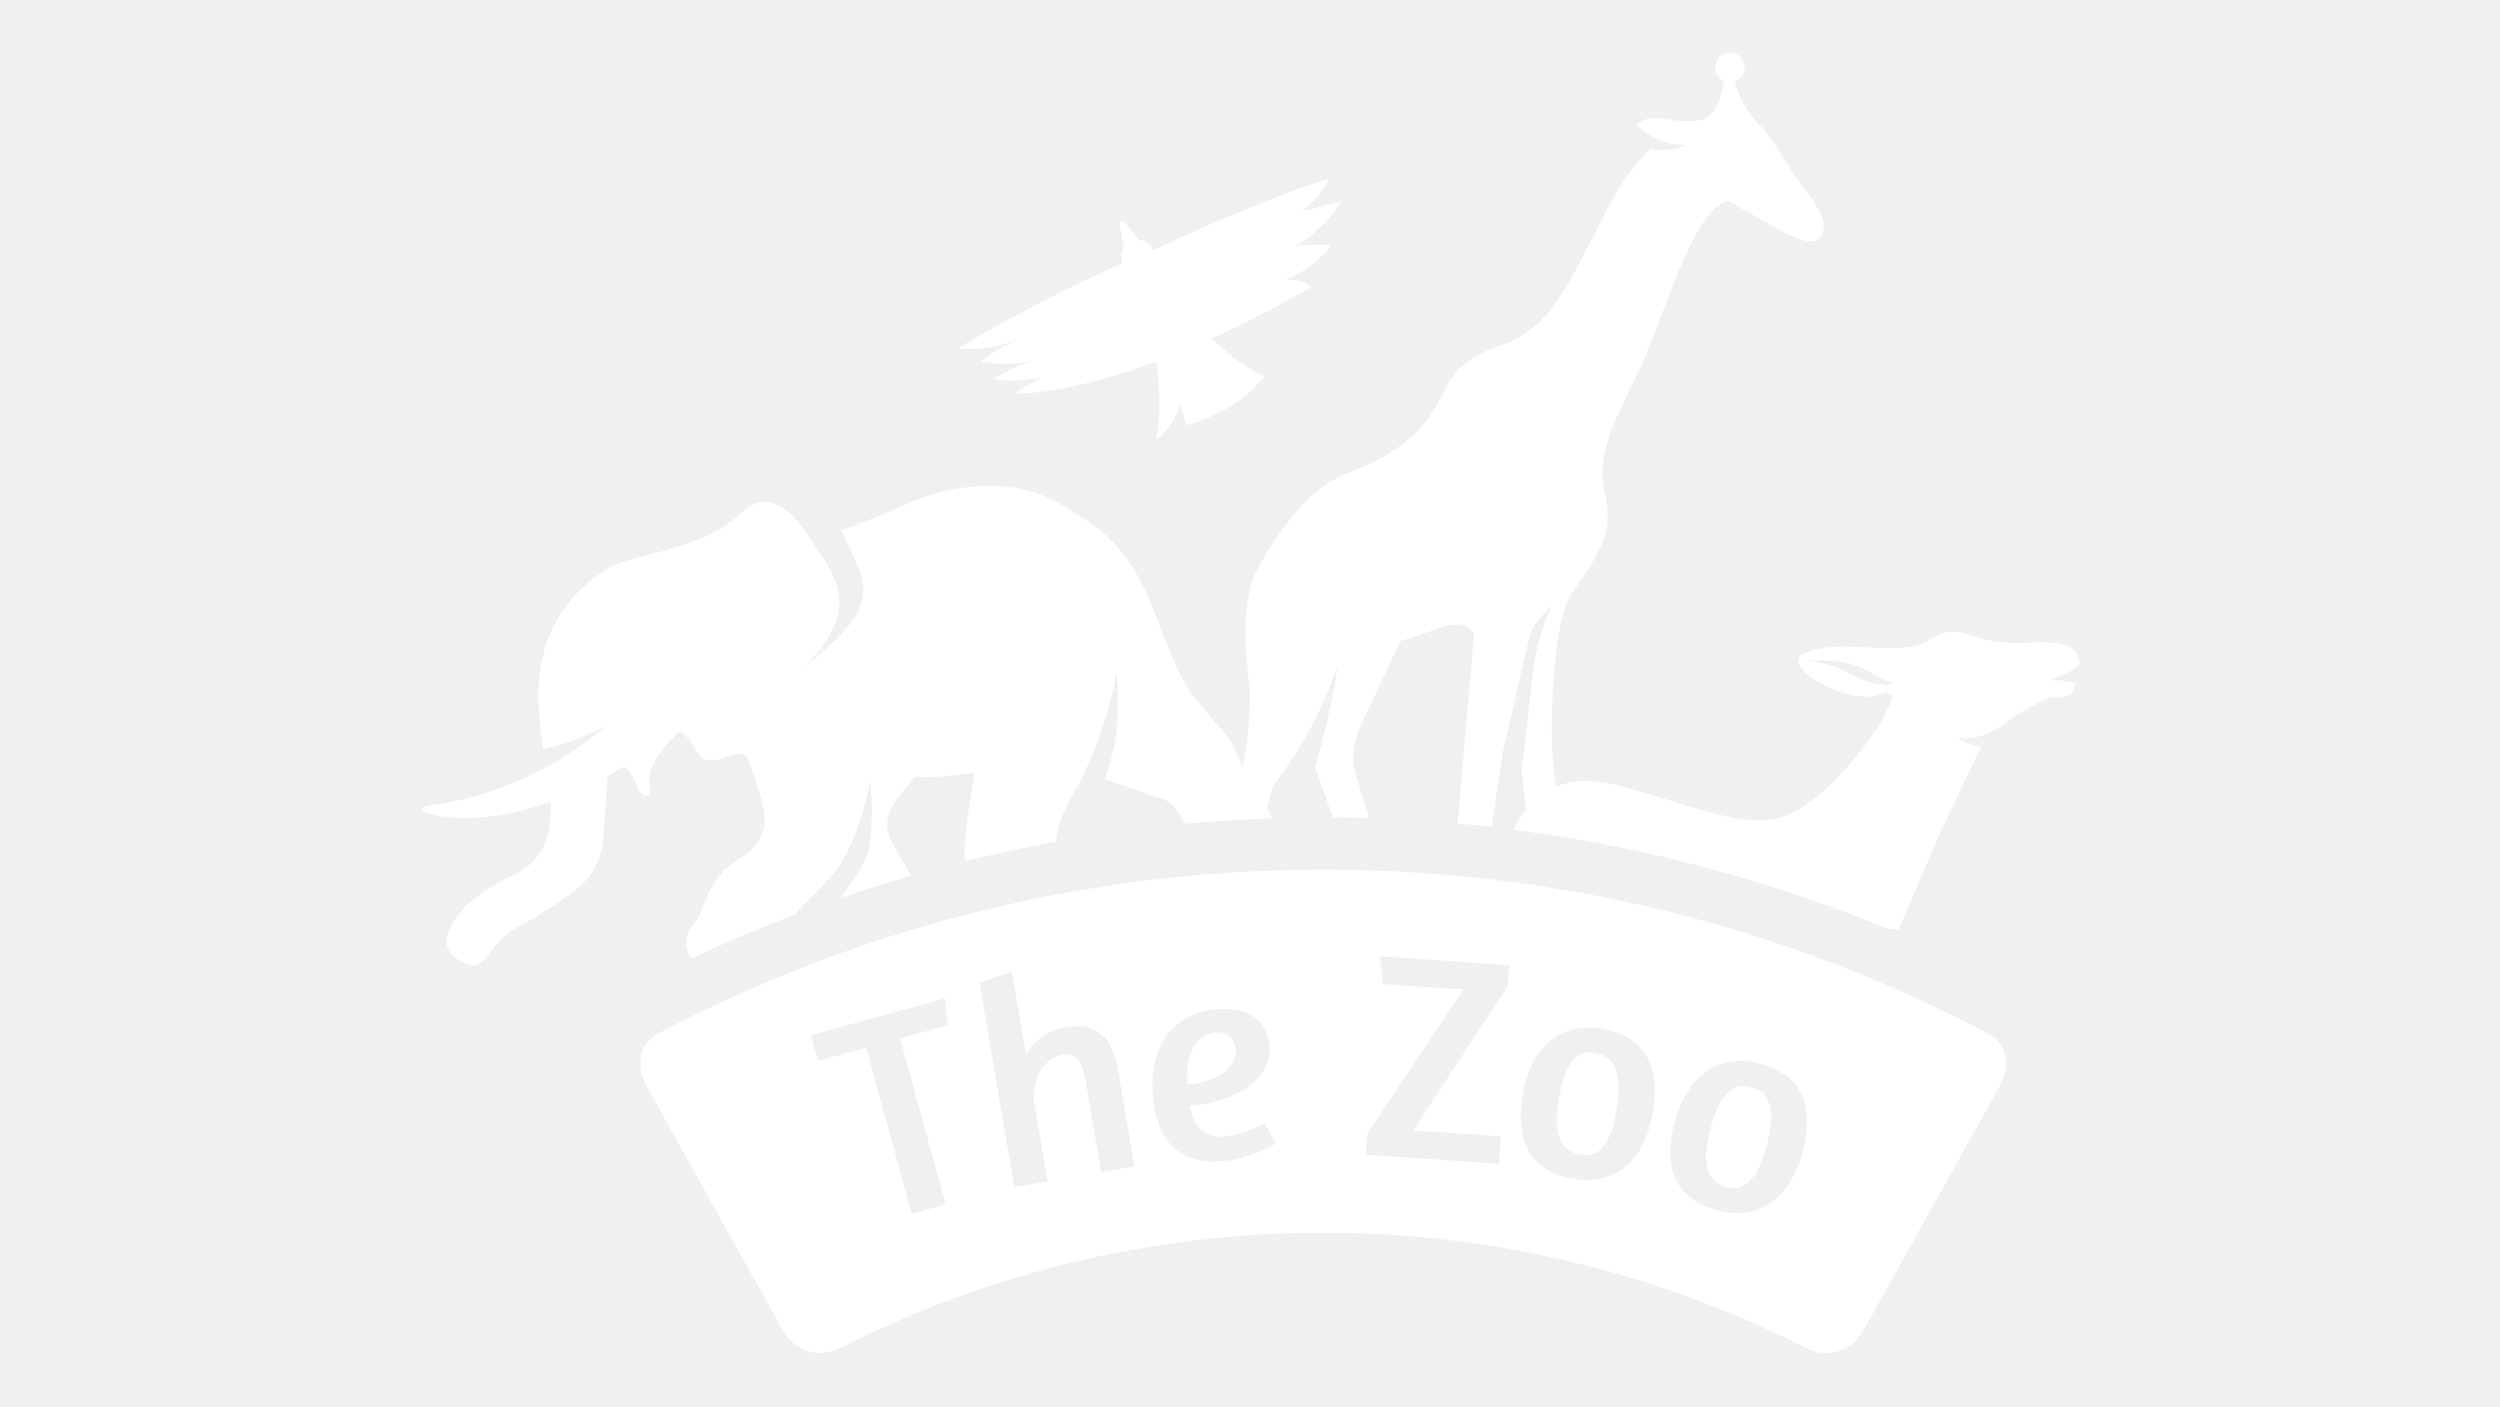
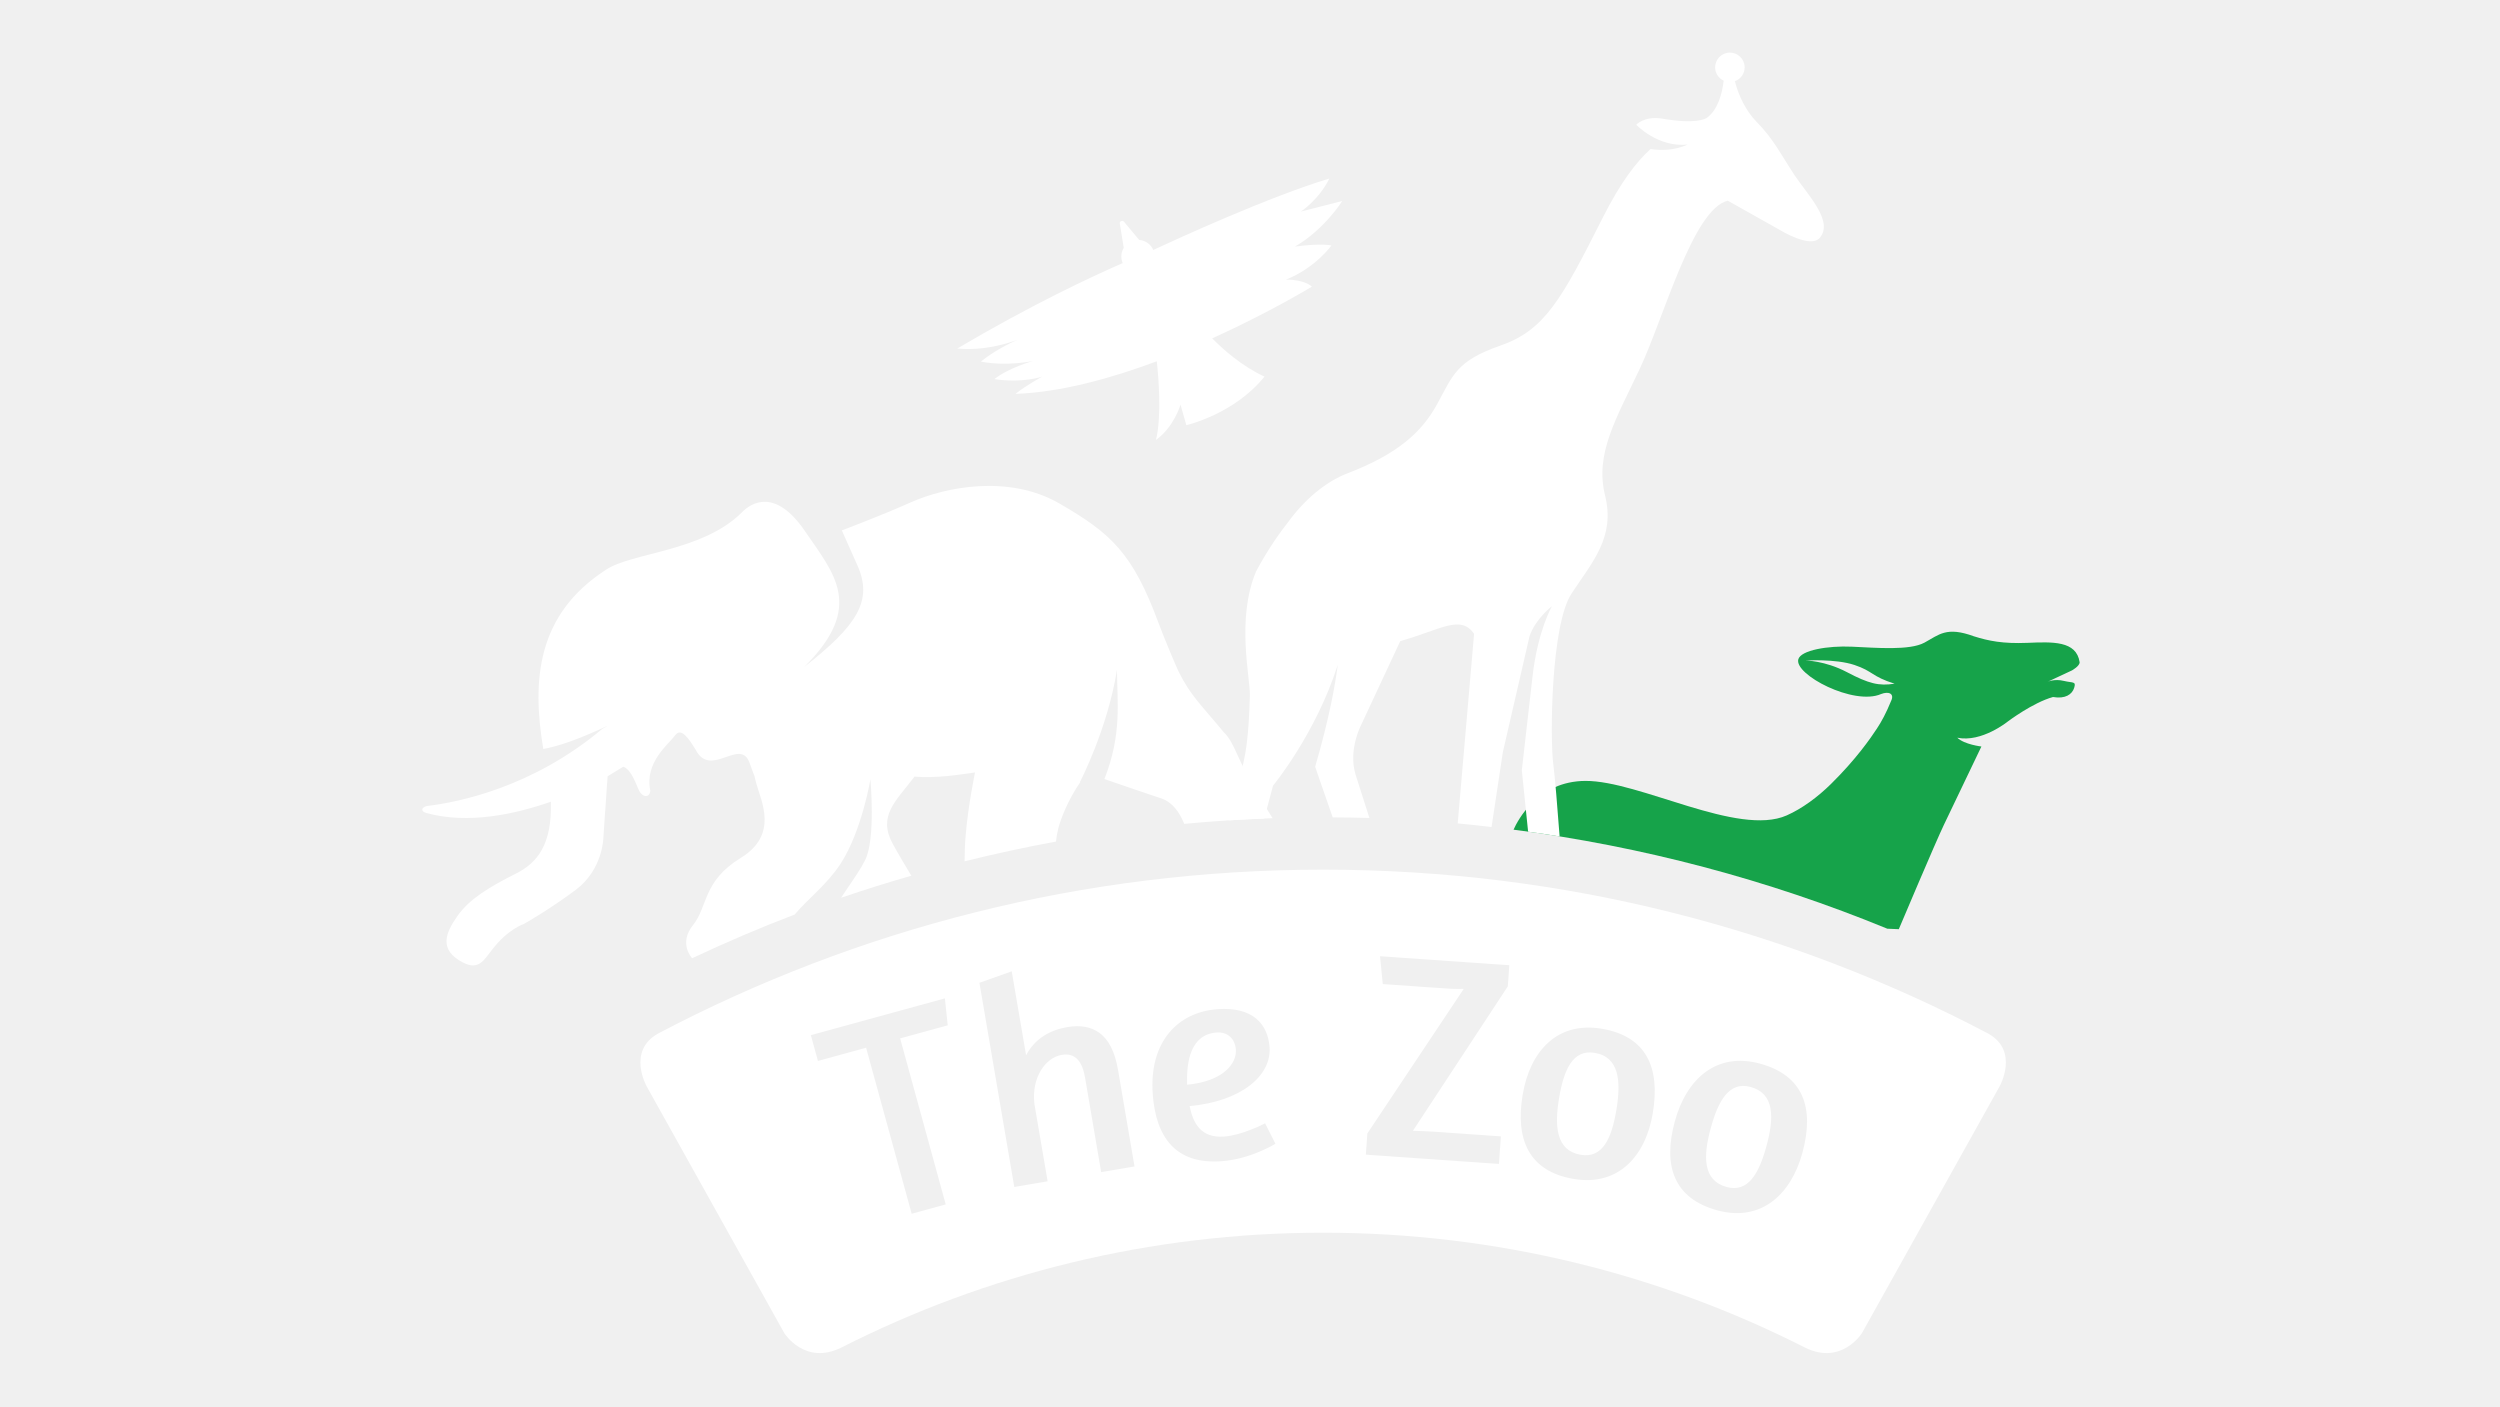
<svg xmlns="http://www.w3.org/2000/svg" width="1920" zoomAndPan="magnify" viewBox="0 0 1440 810" height="1080" preserveAspectRatio="xMidYMid meet" version="1.0">
  <defs>
    <clipPath id="3a396a3681">
      <path d="M 871.023 363 L 1197.688 363 L 1197.688 535.57 L 871.023 535.57 Z M 871.023 363 " clip-rule="nonzero" />
    </clipPath>
    <clipPath id="dc50780f68">
      <path d="M 368 500 L 1156 500 L 1156 779.371 L 368 779.371 Z M 368 500 " clip-rule="nonzero" />
    </clipPath>
  </defs>
  <path fill="#ffffff" d="M 745.891 142.031 C 762.957 132.141 773.125 115.773 773.125 115.773 L 749.32 121.855 C 749.32 121.855 759.707 115.035 765.707 102.836 C 730.938 113.324 678.398 137.406 664.281 143.984 C 662.906 140.754 659.816 138.48 656.168 138.203 L 647.812 128.195 C 647.812 128.195 647.195 126.918 645.922 127.316 C 644.645 127.715 645.043 128.934 645.043 128.934 L 647.277 142.789 C 646.398 144.223 645.879 145.898 645.879 147.691 C 645.879 149.066 646.18 150.363 646.676 151.539 C 628.375 159.535 593.543 175.824 551.375 200.762 C 566.625 202.117 579.805 198.09 586.227 195.621 C 581.062 197.953 572.09 202.438 565.012 208.277 C 580.086 211.23 595.098 207.898 595.098 207.898 C 595.098 207.898 581.082 211.789 572.746 218.367 C 589.078 220.859 600.301 216.93 600.301 216.93 C 600.301 216.93 590.812 222.133 584.91 226.879 C 610.969 225.941 639.84 217.988 666.316 208.098 C 667.293 217.109 669.227 239.539 665.84 253.434 C 676.367 245.777 679.973 233.078 679.973 233.078 L 683.324 244.902 C 683.324 244.902 710.879 238.602 728.344 216.93 C 715.363 210.969 704.5 201.262 698.219 194.902 C 731.555 179.809 755.641 165.098 755.641 165.098 C 755.641 165.098 751.812 161.012 740.727 161.07 C 757.871 154.172 766.906 141.395 766.906 141.395 C 766.906 141.395 761.402 139.957 745.891 142.031 " fill-opacity="1" fill-rule="nonzero" />
  <g clip-path="url(#3a396a3681)">
-     <path fill="#ffffff" d="M 1063.766 387.125 C 1051.004 380.43 1039.898 380.469 1039.898 380.469 C 1039.898 380.469 1057.223 379.371 1068.148 383.02 C 1079.055 386.668 1077.941 389.641 1091.277 393.805 C 1082.266 395.223 1076.543 393.844 1063.766 387.125 Z M 1197.867 381.445 C 1196.035 369.004 1182.156 369.684 1167.859 370.281 C 1153.523 370.859 1145.43 369.164 1136.977 366.512 C 1121.105 360.711 1116.957 365.574 1108.445 370.18 C 1099.953 374.785 1080.73 373.133 1066.734 372.492 C 1052.758 371.836 1037.305 374.547 1035.832 379.73 C 1033.316 388.543 1067.832 406.664 1083.543 399.746 C 1087.848 398.09 1091.316 399.469 1089.285 403.715 C 1086.395 410.75 1083.84 415.516 1081.109 419.645 C 1077.402 425.285 1069.168 437.246 1054.633 451.582 C 1046.938 459.156 1038.004 465.754 1029.133 469.684 C 1001.059 482.082 944.273 449.625 913.172 449.805 C 885.914 449.945 874.293 472.312 871.801 477.895 C 945.77 487.484 1018.305 506.664 1087.09 534.934 L 1093.711 535.215 C 1093.711 535.215 1114.887 485.074 1119.711 475.047 C 1129.641 454.43 1141.285 429.988 1141.285 429.988 C 1141.285 429.988 1131.434 428.852 1127.406 424.926 C 1141.484 427.836 1156.535 415.555 1156.535 415.555 C 1156.535 415.555 1170.93 404.691 1182.535 401.48 C 1189.555 402.695 1193.562 400.004 1194.738 396.156 C 1195.934 392.309 1194.039 393.465 1188.715 392.191 C 1183.414 390.895 1179.465 392.688 1179.465 392.688 L 1193.461 386.148 C 1193.461 386.148 1197.969 383.637 1197.867 381.445 " fill-opacity="1" fill-rule="nonzero" />
+     <path fill="#16a34a" d="M 1063.766 387.125 C 1051.004 380.43 1039.898 380.469 1039.898 380.469 C 1039.898 380.469 1057.223 379.371 1068.148 383.02 C 1079.055 386.668 1077.941 389.641 1091.277 393.805 C 1082.266 395.223 1076.543 393.844 1063.766 387.125 Z M 1197.867 381.445 C 1196.035 369.004 1182.156 369.684 1167.859 370.281 C 1153.523 370.859 1145.43 369.164 1136.977 366.512 C 1121.105 360.711 1116.957 365.574 1108.445 370.18 C 1099.953 374.785 1080.73 373.133 1066.734 372.492 C 1052.758 371.836 1037.305 374.547 1035.832 379.73 C 1033.316 388.543 1067.832 406.664 1083.543 399.746 C 1087.848 398.09 1091.316 399.469 1089.285 403.715 C 1086.395 410.75 1083.84 415.516 1081.109 419.645 C 1077.402 425.285 1069.168 437.246 1054.633 451.582 C 1046.938 459.156 1038.004 465.754 1029.133 469.684 C 1001.059 482.082 944.273 449.625 913.172 449.805 C 885.914 449.945 874.293 472.312 871.801 477.895 C 945.77 487.484 1018.305 506.664 1087.09 534.934 L 1093.711 535.215 C 1093.711 535.215 1114.887 485.074 1119.711 475.047 C 1129.641 454.43 1141.285 429.988 1141.285 429.988 C 1141.285 429.988 1131.434 428.852 1127.406 424.926 C 1141.484 427.836 1156.535 415.555 1156.535 415.555 C 1156.535 415.555 1170.93 404.691 1182.535 401.48 C 1189.555 402.695 1193.562 400.004 1194.738 396.156 C 1195.934 392.309 1194.039 393.465 1188.715 392.191 C 1183.414 390.895 1179.465 392.688 1179.465 392.688 L 1193.461 386.148 C 1193.461 386.148 1197.969 383.637 1197.867 381.445 " fill-opacity="1" fill-rule="nonzero" />
  </g>
  <path fill="#ffffff" d="M 719.93 400.742 C 719.293 422.453 717.898 436.848 713.391 448.93 L 707.75 472.512 C 714.547 472.074 721.387 471.777 728.227 471.496 L 733.25 452.559 C 733.25 452.559 757.812 422.871 770.555 382.941 C 769.078 394.344 765.727 413.562 757.535 441.633 C 757.473 441.574 762.059 454.809 767.641 470.82 C 774.699 470.859 781.738 470.938 788.777 471.156 C 785.426 460.812 782.398 451.301 780.84 446.277 C 776.254 431.484 784.512 416.531 784.512 416.531 L 806.562 369.266 C 829.77 362.766 841.332 353.793 849.07 365.117 L 843.469 429.969 L 839.641 474.289 C 846.16 474.867 852.641 475.625 859.137 476.363 L 865.637 433.258 L 881.012 366.453 C 884.398 356.426 893.91 349.168 893.91 349.168 C 893.91 349.168 885.816 363.145 882.785 389.219 C 879.754 415.316 876.566 443.664 876.566 443.664 L 880.191 479.051 C 886.254 479.91 892.297 480.809 898.336 481.785 C 897.102 465.375 895.625 447.156 894.688 440.078 C 892.793 425.984 893.211 360.055 905.234 341.832 C 917.258 323.59 930.477 309.434 924.516 285.371 C 918.574 261.309 930.797 241.512 944.574 212.266 C 958.352 183.039 975.078 120.5 995.176 115.594 L 1025.262 132.5 C 1025.262 132.5 1042.609 143.207 1048.051 137.125 C 1056.586 127.656 1041.035 112.008 1033.777 101.082 C 1026.52 90.156 1021.656 80.129 1011.906 70.301 C 1005.562 63.859 1001.398 55.008 999.285 46.754 C 1002.613 45.578 1004.984 42.391 1004.926 38.641 C 1004.828 33.957 1000.957 30.227 996.254 30.309 C 991.586 30.406 987.84 34.273 987.918 38.961 C 987.98 42.309 990.012 45.141 992.844 46.477 C 991.945 53.992 989.516 63.164 983.195 67.848 C 982.477 68.367 976.875 71.754 957.113 68.285 C 947.086 66.75 942.48 71.836 942.48 71.836 C 942.48 71.836 954.883 85.074 972.129 83.258 C 964.371 86.746 956.617 86.746 950.715 85.832 C 942.5 93.285 933.469 105.051 923.398 124.965 C 899.355 172.652 889.805 190.156 864.262 199.047 C 838.723 207.941 836.926 216.133 827.816 232.742 C 818.723 249.367 804.469 261.746 776.254 272.594 C 763.773 277.398 751.594 287.445 741.801 300.941 C 738.152 305.547 730.617 315.715 723.48 329.172 C 711.934 356.684 720.23 390.516 719.93 400.742 " fill-opacity="1" fill-rule="nonzero" />
  <path fill="#ffffff" d="M 349.977 447.137 C 351.574 446.137 355.281 443.906 358.988 441.633 C 363.914 443.246 366.707 452.816 368.203 455.547 C 370.434 459.637 374.363 459.414 374.562 455.348 C 371.152 439.02 385.309 428.516 388.816 423.609 C 392.328 418.727 396.672 425.305 400.699 431.844 C 409.332 448.629 426.402 424.449 431.746 439.398 C 433.738 445 434.414 446.676 434.617 447.094 C 434.617 447.254 434.773 448.113 435.613 451.223 C 438.266 461.168 448.73 480.629 426.719 494.125 C 404.707 507.621 407.82 522.094 399.207 532.82 C 390.832 543.227 398.25 551.48 398.668 551.941 C 418.047 542.828 437.707 534.395 457.723 526.781 C 465.418 517.609 476.324 509.555 484.16 497.535 L 484.34 497.254 C 496.363 478.652 501.367 448.91 501.367 448.91 C 501.367 448.91 504.457 483.18 498.336 495.379 C 495.727 500.625 492.695 504.891 484.461 517.109 C 497.82 512.527 511.336 508.32 524.934 504.41 C 521.465 498.629 517.879 492.73 514.289 486.172 C 505.375 469.941 515.941 461.59 526.75 447.336 C 532.59 447.852 539.41 447.555 545.453 447.035 C 549.898 446.637 561.621 444.922 561.621 444.922 C 561.621 444.922 557.652 463.742 556.199 481.406 C 555.758 486.59 555.641 491.434 555.602 496.117 C 573.008 491.793 590.551 487.984 608.238 484.754 C 608.555 482.082 608.953 479.551 609.574 477.18 C 610.988 471.535 615.375 460.434 622.172 450.605 L 622.035 450.465 C 622.035 450.465 637.844 420.242 643.367 385.891 C 643.527 404.852 646.258 422.914 636.148 448.73 C 647.812 452.758 661.789 457.562 668.688 459.812 C 675.328 461.969 679.316 467.73 682.129 474.547 C 699.035 472.953 716.004 471.855 733.012 471.277 C 731.297 468.527 729.102 465.02 726.27 460.453 C 713.113 439.379 711.418 427.816 704.938 421.836 C 691.738 405.766 685.914 401.023 678.797 386.668 C 678.102 385.273 670.824 368.387 667.273 358.738 C 652.379 318.406 639.777 307.102 610.289 290.059 C 580.82 272.992 544.137 280.727 524.996 289.199 C 505.875 297.672 484.898 305.508 484.898 305.508 C 484.898 305.508 484.898 305.508 493.891 325.703 C 502.863 345.898 493.953 360.055 463.367 384.055 C 498.258 349.348 480.453 330.547 463.625 305.887 C 446.797 281.227 432.941 289.18 427.098 295.34 C 404.449 317.809 363.457 318.309 348.961 328.234 C 309.223 353.953 306.293 391.793 312.934 431.426 C 322.023 429.711 332.352 426.184 349.418 418.328 L 349.398 418.547 C 348.562 418.863 347.684 419.305 346.789 419.941 C 306.73 453.496 264.324 462.086 245.742 464.281 C 242.391 465.297 242.371 467.41 245.641 468.309 C 269.648 474.906 296.805 468.984 317.281 461.789 C 318.059 486.57 309.383 497.055 297.242 503.156 C 281.648 510.992 270.387 517.828 263.508 527.578 C 256.648 537.328 252.48 547.035 266.637 554.391 C 275.848 559.195 278.82 552.777 283.227 547.312 C 292.438 535.152 301.727 532.203 301.727 532.203 C 301.727 532.203 315.684 524.449 331.516 512.645 C 347.348 500.824 347.527 482.602 347.527 482.602 L 349.977 447.137 " fill-opacity="1" fill-rule="nonzero" />
  <path fill="#ffffff" d="M 1008.336 626.082 C 995.934 622.691 989.652 634.156 985.387 649.828 C 980.98 665.996 980.703 679.93 994.578 683.719 C 1006.98 687.086 1013.219 675.805 1017.488 660.133 C 1021.934 643.805 1022.234 629.871 1008.336 626.082 " fill-opacity="1" fill-rule="nonzero" />
  <path fill="#ffffff" d="M 918.535 606.445 C 905.855 604.312 900.75 616.312 898.059 632.344 C 895.266 648.871 896.363 662.785 910.539 665.176 C 923.238 667.312 928.324 655.449 931.016 639.441 C 933.809 622.754 932.73 608.836 918.535 606.445 " fill-opacity="1" fill-rule="nonzero" />
  <path fill="#ffffff" d="M 711.855 604.609 C 711.375 598.031 706.852 594.285 700.789 594.723 C 685.914 595.82 683.305 611.09 683.781 624.805 C 704.855 622.773 712.414 612.387 711.855 604.609 " fill-opacity="1" fill-rule="nonzero" />
  <g clip-path="url(#dc50780f68)">
    <path fill="#ffffff" d="M 1038.184 664.02 C 1031.543 688.344 1014.137 703.953 989.156 697.156 C 964.172 690.336 957.711 671.578 964.691 645.938 C 971.41 621.297 988.777 605.848 1013.758 612.645 C 1038.742 619.465 1045.242 638.062 1038.184 664.02 Z M 951.992 641.254 C 947.805 666.133 932.031 683.379 906.492 679.074 C 880.949 674.785 872.656 656.746 877.062 630.527 C 881.309 605.348 897.062 588.242 922.602 592.551 C 948.141 596.855 956.457 614.719 951.992 641.254 Z M 868.508 568.129 L 813.84 651.34 C 817.727 651.461 821.613 651.562 826.34 651.879 L 864.5 654.551 L 863.406 670.422 L 786.742 665.078 L 787.582 652.918 L 843.129 569.582 C 838.523 569.762 833.977 569.465 828.574 569.066 L 796.473 566.832 L 794.898 550.785 L 869.367 555.965 Z M 725.473 663.363 C 719.691 665.816 712.055 668.246 703.461 668.867 C 677.281 670.758 665.797 655.148 663.984 630.328 C 661.789 600.105 678.379 582.941 701.328 581.285 C 721.426 579.809 730.277 589.699 731.273 603.195 C 732.453 619.582 714.867 634.438 685.199 637.105 C 687.293 647.293 691.957 655.629 705.137 654.652 C 710.043 654.312 716.023 652.52 720.629 650.645 C 723.441 649.586 726.07 648.391 728.684 647.016 L 734.645 658.797 C 731.875 660.512 728.742 661.949 725.473 663.363 Z M 634.277 675.145 L 625.004 620.758 C 623.41 611.41 619.422 606.266 611.586 607.602 C 602.234 609.195 594.039 620.539 595.816 635.871 L 603.434 680.43 L 584.23 683.699 L 564.152 566.094 L 582.754 559.477 L 591.031 607.84 C 596.074 598.23 604.848 593.309 614.695 591.613 C 622.215 590.336 628.215 591.375 633.102 594.824 C 638.582 598.691 642.191 605.809 643.965 616.152 L 653.477 671.875 Z M 544.734 693.746 L 525.133 699.129 L 498.875 603.496 L 471.141 611.109 L 467.055 596.258 L 544.254 575.066 L 545.891 590.598 L 518.477 598.113 Z M 1145.211 595.34 C 1030.785 535.074 900.449 500.922 762.121 500.922 C 623.789 500.922 493.473 535.074 379.027 595.34 C 360.945 605.449 372.527 625.824 372.527 625.824 L 451.801 767.949 C 451.801 767.949 463.566 786.59 484.5 776.242 C 567.883 733.918 662.211 710.035 762.121 710.035 C 862.051 710.035 956.375 733.918 1039.758 776.242 C 1060.691 786.59 1072.438 767.949 1072.438 767.949 L 1151.73 625.824 C 1151.73 625.824 1163.316 605.449 1145.211 595.34 " fill-opacity="1" fill-rule="nonzero" />
  </g>
</svg>
